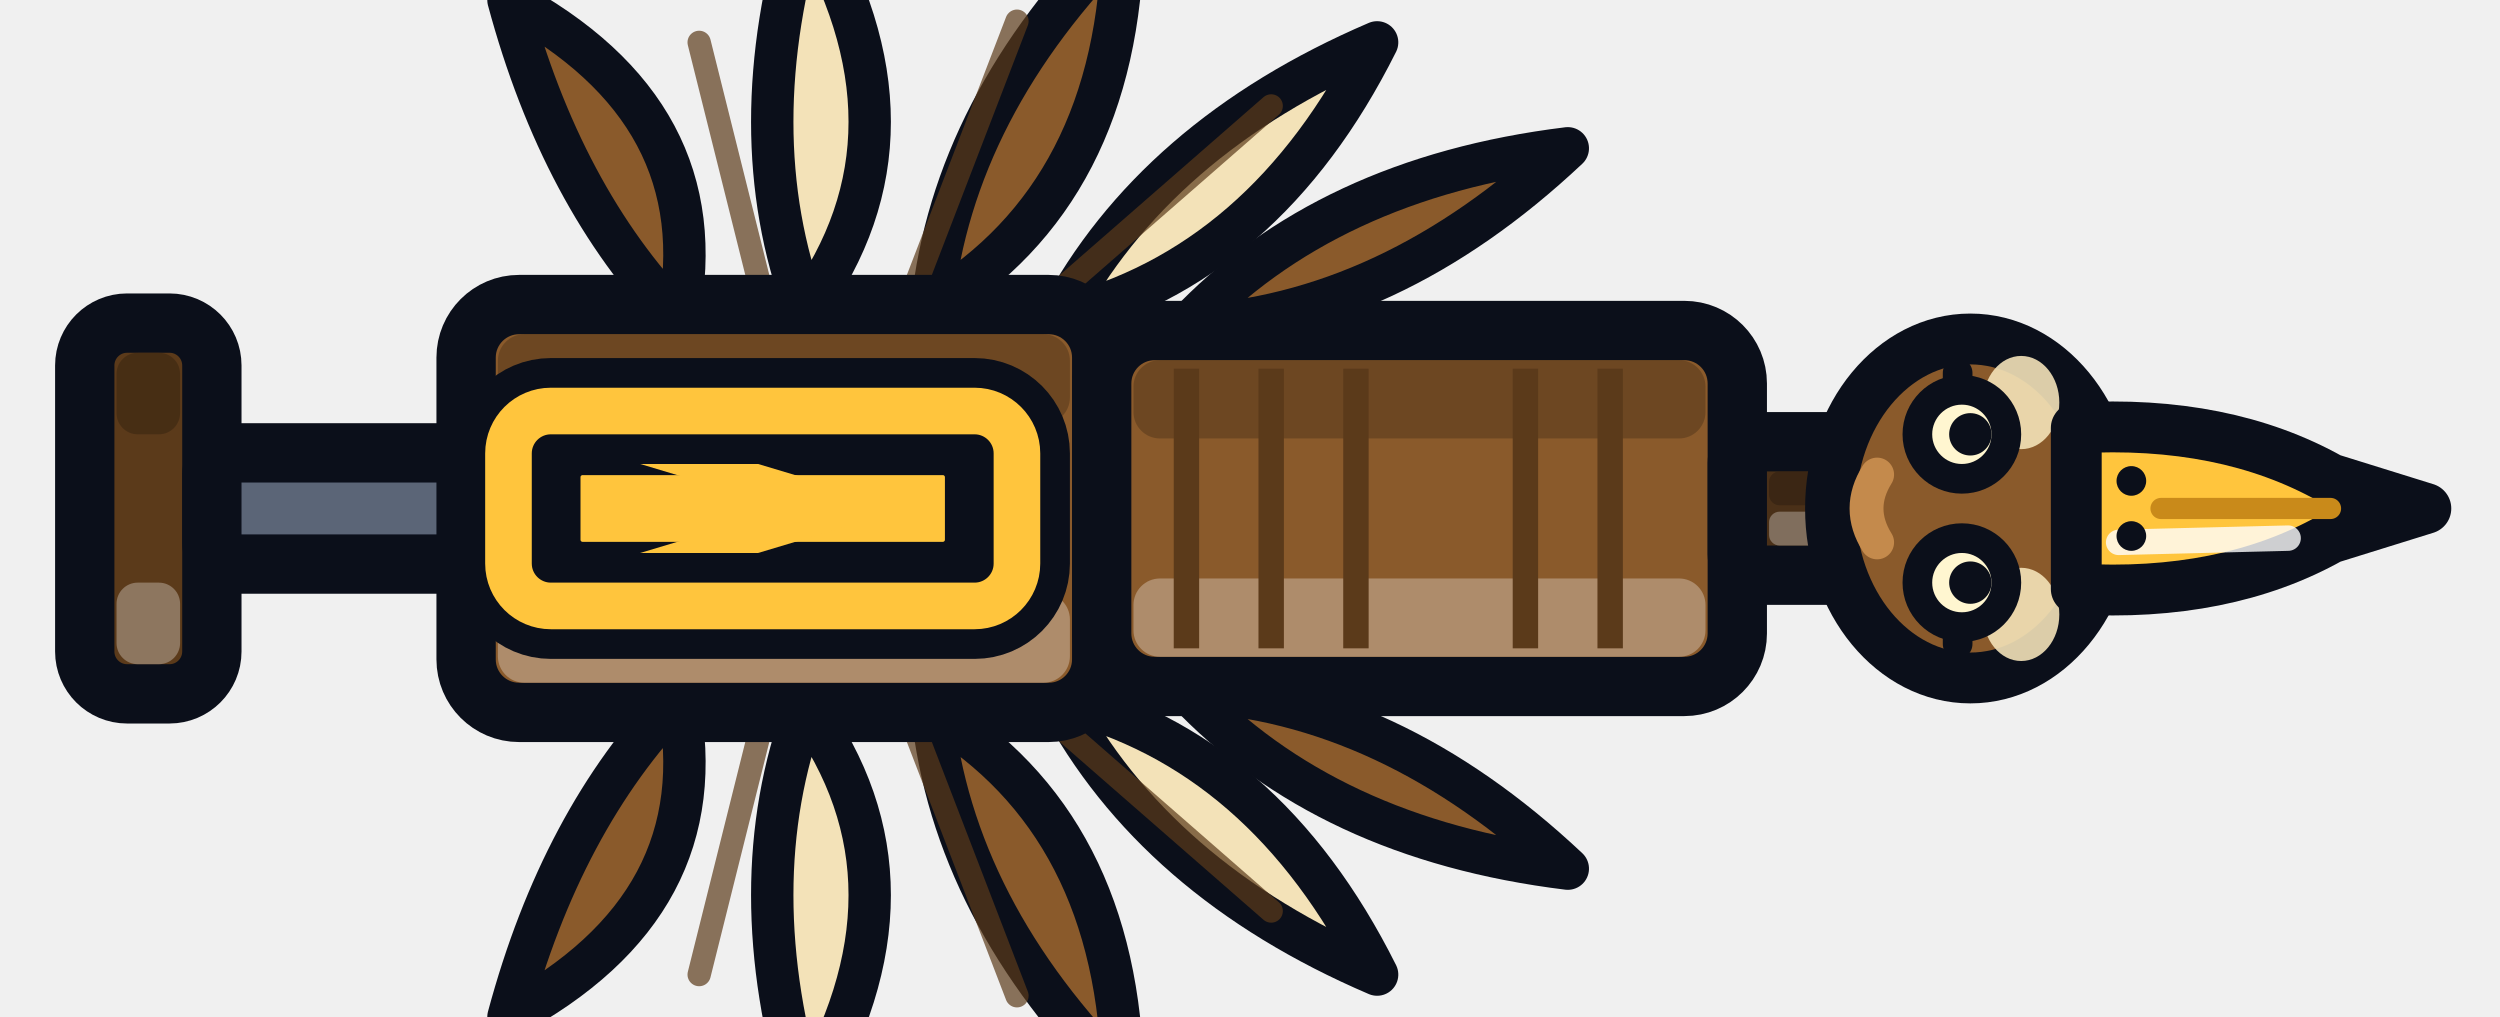
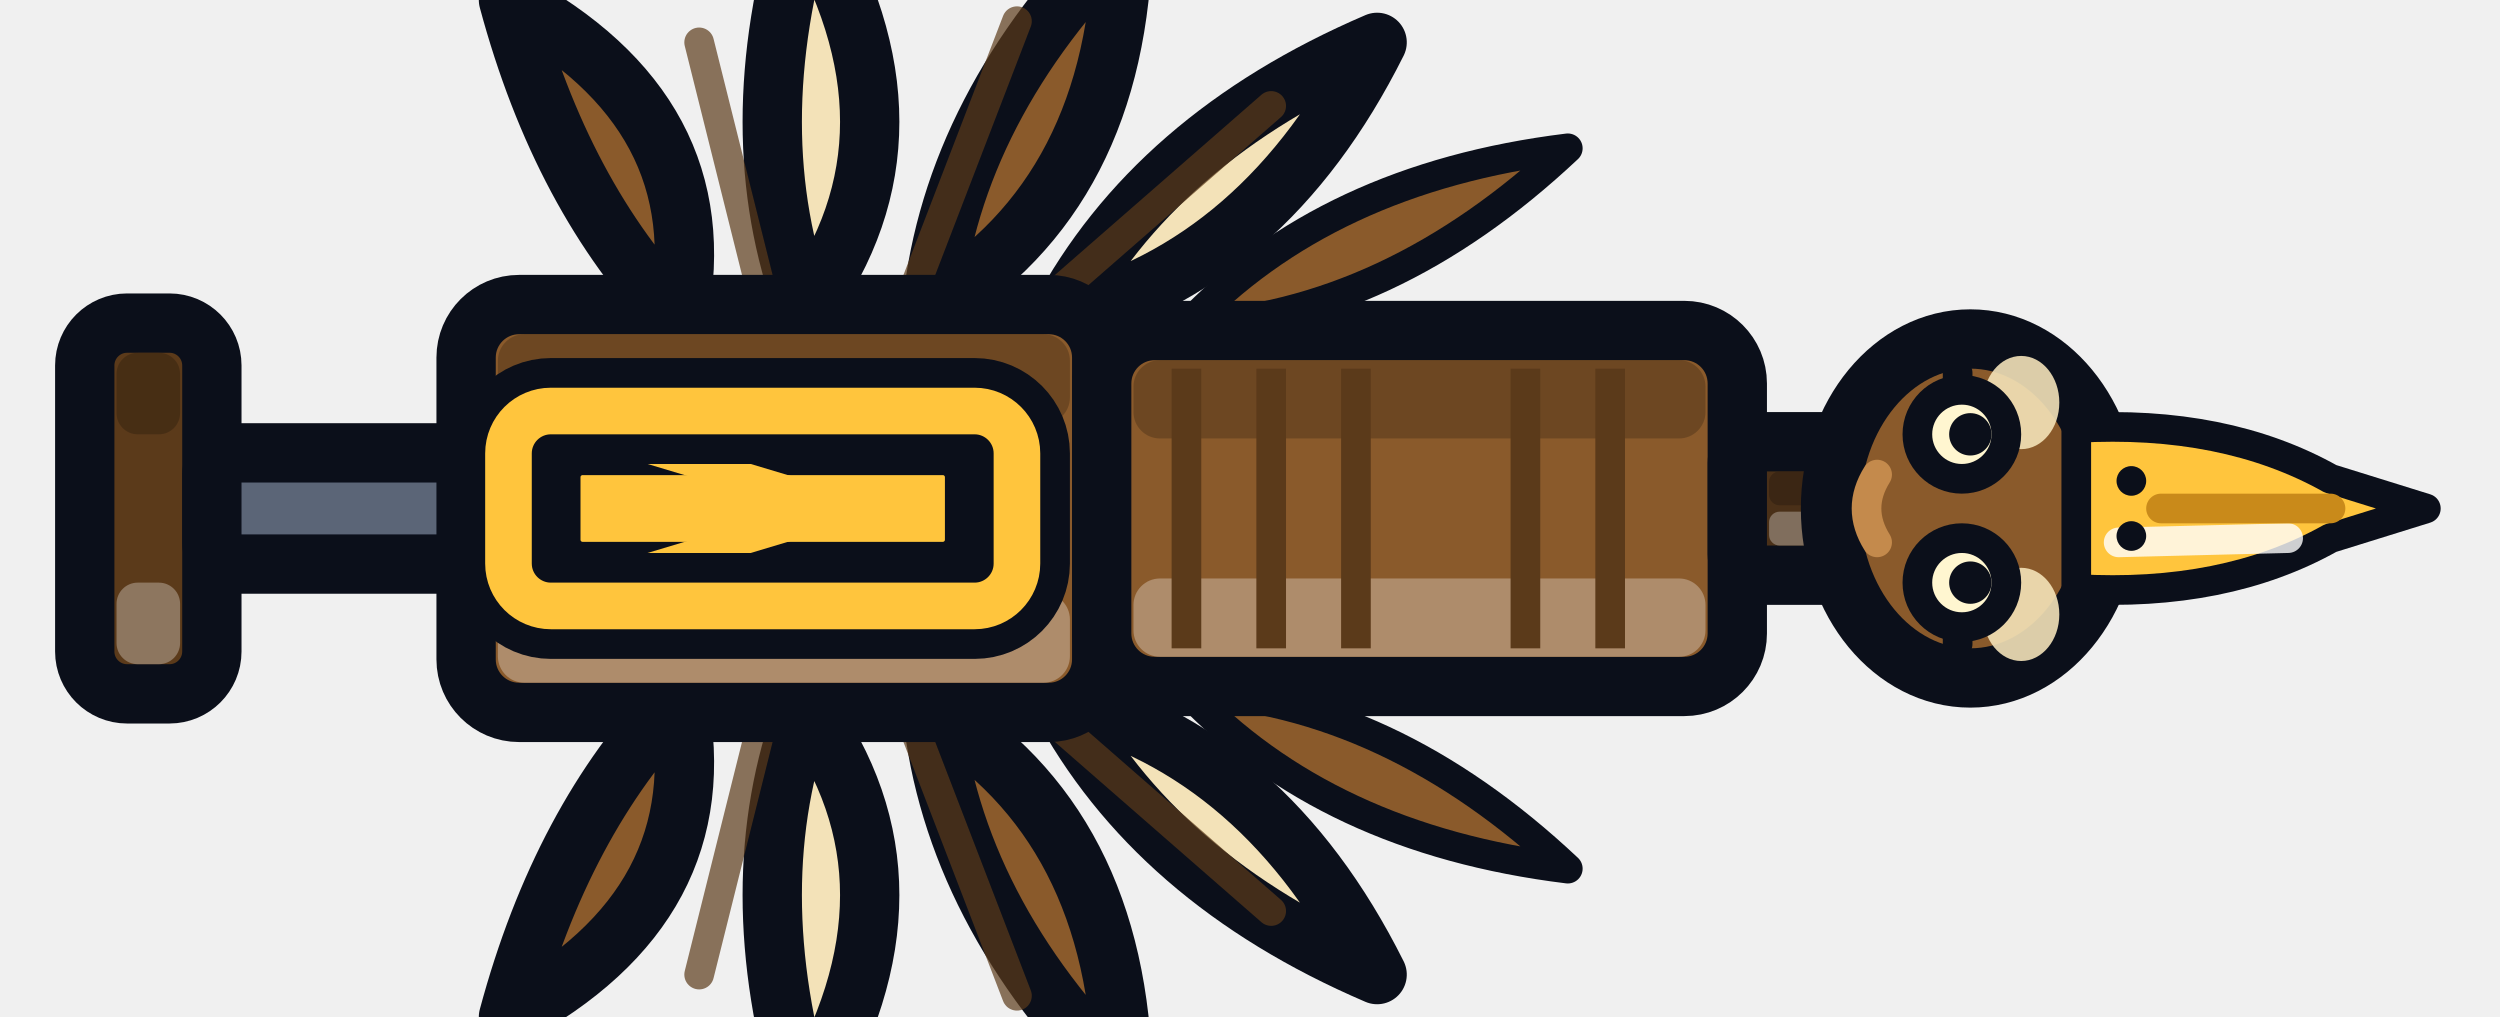
<svg xmlns="http://www.w3.org/2000/svg" viewBox="-2 -24 118 48" width="354" height="144" role="img" aria-label="Falcon Șoim">
  <g transform="rotate(-90)">
-     <path d="M-9 30 Q-14.7 24.5 -24 22 Q-18.7 31.9 -9 30Z" fill="#8A5A2B" stroke="#0B0F1A" stroke-width="2" stroke-linejoin="round" />
-     <path d="M-9.4 36 Q-17.8 32.9 -28 36 Q-17.8 42.1 -9.4 36Z" fill="#F3E2B8" stroke="#0B0F1A" stroke-width="2" stroke-linejoin="round" />
-     <path d="M-9.6 42 Q-19 43 -27 51 Q-14.9 50.8 -9.6 42Z" fill="#8A5A2B" stroke="#0B0F1A" stroke-width="2" stroke-linejoin="round" />
-     <path d="M-9 48 Q-17.5 52.5 -22 63 Q-11.4 57.7 -9 48Z" fill="#F3E2B8" stroke="#0B0F1A" stroke-width="2" stroke-linejoin="round" />
-     <path d="M-8.6 54 Q-15.6 60.6 -17 72 Q-9.1 63.6 -8.6 54Z" fill="#8A5A2B" stroke="#0B0F1A" stroke-width="2" stroke-linejoin="round" />
-     <path d="M-10 34 L-22 31" stroke="#5B3A1A" stroke-width="1.1" stroke-linecap="round" opacity=".7" fill="none" />
-     <path d="M-10 41 L-23 46" stroke="#5B3A1A" stroke-width="1.1" stroke-linecap="round" opacity=".7" fill="none" />
-     <path d="M-9.4 47 L-19 58" stroke="#5B3A1A" stroke-width="1.1" stroke-linecap="round" opacity=".7" fill="none" />
-     <path d="M9 30 Q18.7 31.9 24 22 Q14.7 24.5 9 30Z" fill="#8A5A2B" stroke="#0B0F1A" stroke-width="2" stroke-linejoin="round" />
-     <path d="M9.4 36 Q17.8 42.1 28 36 Q17.8 32.9 9.4 36Z" fill="#F3E2B8" stroke="#0B0F1A" stroke-width="2" stroke-linejoin="round" />
-     <path d="M9.6 42 Q14.9 50.8 27 51 Q19 43 9.6 42Z" fill="#8A5A2B" stroke="#0B0F1A" stroke-width="2" stroke-linejoin="round" />
-     <path d="M9 48 Q11.4 57.7 22 63 Q17.5 52.5 9 48Z" fill="#F3E2B8" stroke="#0B0F1A" stroke-width="2" stroke-linejoin="round" />
-     <path d="M8.6 54 Q9.1 63.6 17 72 Q15.6 60.6 8.6 54Z" fill="#8A5A2B" stroke="#0B0F1A" stroke-width="2" stroke-linejoin="round" />
-     <path d="M10 34 L22 31" stroke="#5B3A1A" stroke-width="1.1" stroke-linecap="round" opacity=".7" fill="none" />
-     <path d="M10 41 L23 46" stroke="#5B3A1A" stroke-width="1.1" stroke-linecap="round" opacity=".7" fill="none" />
-     <path d="M9.4 47 L19 58" stroke="#5B3A1A" stroke-width="1.1" stroke-linecap="round" opacity=".7" fill="none" />
+     <path d="M-9 30 Q-14.7 24.5 -24 22 Q-18.7 31.9 -9 30Z" fill="#8A5A2B" stroke="#0B0F1A" stroke-width="2.8" stroke-linejoin="round" />
+     <path d="M-9.4 36 Q-17.8 32.9 -28 36 Q-17.8 42.1 -9.4 36Z" fill="#F3E2B8" stroke="#0B0F1A" stroke-width="2.8" stroke-linejoin="round" />
+     <path d="M-9.6 42 Q-19 43 -27 51 Q-14.9 50.8 -9.6 42Z" fill="#8A5A2B" stroke="#0B0F1A" stroke-width="2.8" stroke-linejoin="round" />
+     <path d="M-9 48 Q-17.5 52.5 -22 63 Q-11.4 57.7 -9 48Z" fill="#F3E2B8" stroke="#0B0F1A" stroke-width="2.8" stroke-linejoin="round" />
+     <path d="M-8.6 54 Q-15.6 60.6 -17 72 Q-9.1 63.6 -8.6 54Z" fill="#8A5A2B" stroke="#0B0F1A" stroke-width="1.4" stroke-linejoin="round" />
+     <path d="M-10 34 L-22 31" stroke="#5B3A1A" stroke-width="1.4" stroke-linecap="round" opacity=".7" fill="none" />
+     <path d="M-10 41 L-23 46" stroke="#5B3A1A" stroke-width="1.4" stroke-linecap="round" opacity=".7" fill="none" />
+     <path d="M-9.4 47 L-19 58" stroke="#5B3A1A" stroke-width="1.4" stroke-linecap="round" opacity=".7" fill="none" />
+     <path d="M9 30 Q18.7 31.9 24 22 Q14.7 24.5 9 30Z" fill="#8A5A2B" stroke="#0B0F1A" stroke-width="2.8" stroke-linejoin="round" />
+     <path d="M9.4 36 Q17.8 42.1 28 36 Q17.8 32.9 9.4 36Z" fill="#F3E2B8" stroke="#0B0F1A" stroke-width="2.8" stroke-linejoin="round" />
+     <path d="M9.6 42 Q14.9 50.8 27 51 Q19 43 9.6 42Z" fill="#8A5A2B" stroke="#0B0F1A" stroke-width="2.8" stroke-linejoin="round" />
+     <path d="M9 48 Q11.4 57.7 22 63 Q17.5 52.5 9 48Z" fill="#F3E2B8" stroke="#0B0F1A" stroke-width="2.8" stroke-linejoin="round" />
+     <path d="M8.6 54 Q9.1 63.6 17 72 Q15.6 60.6 8.6 54Z" fill="#8A5A2B" stroke="#0B0F1A" stroke-width="1.4" stroke-linejoin="round" />
+     <path d="M10 34 L22 31" stroke="#5B3A1A" stroke-width="1.4" stroke-linecap="round" opacity=".7" fill="none" />
+     <path d="M10 41 L23 46" stroke="#5B3A1A" stroke-width="1.4" stroke-linecap="round" opacity=".7" fill="none" />
+     <path d="M9.4 47 L19 58" stroke="#5B3A1A" stroke-width="1.4" stroke-linecap="round" opacity=".7" fill="none" />
    <rect x="-8.75" y="2" width="17.5" height="6" rx="2" fill="#5B3A1A" stroke="#0B0F1A" stroke-width="2.8" stroke-linejoin="round" />
    <rect x="-7.35" y="3.5" width="3.85" height="3" rx="1" fill="#9d8976" opacity=".75" />
    <rect x="3.5" y="3.5" width="3.85" height="3" rx="1" fill="#3b2611" opacity=".6" />
    <rect x="-2.625" y="8" width="5.25" height="13" rx="1" fill="#5B6577" stroke="#0B0F1A" stroke-width="2.8" stroke-linejoin="round" />
    <rect x="-9.625" y="20" width="19.25" height="30" rx="2.5" fill="#8A5A2B" stroke="#0B0F1A" stroke-width="2.8" stroke-linejoin="round" />
    <rect x="-8.225" y="21.5" width="4.235" height="27" rx="1.25" fill="#b99c80" opacity=".75" />
    <rect x="3.99" y="21.5" width="4.235" height="27" rx="1.25" fill="#5a3b1c" opacity=".6" />
    <rect x="-2.975" y="24" width="5.95" height="20" rx="1.5" fill="#FFC53D" stroke="#0B0F1A" stroke-width="2.8" stroke-linejoin="round" />
-     <path d="M-3 28 L0 38 L3 28" stroke="#FFC53D" stroke-width="1.6" fill="none" stroke-linecap="round" stroke-linejoin="round" />
+     <path d="M-3 28 L0 38 L3 28" stroke="#FFC53D" stroke-width="1.4" fill="none" stroke-linecap="round" stroke-linejoin="round" />
    <rect x="-4.6" y="22" width="9.2" height="24" rx="2" fill="none" stroke="#0B0F1A" stroke-width="5" />
    <rect x="-4.6" y="22" width="9.2" height="24" rx="2" fill="none" stroke="#FFC53D" stroke-width="2.2" />
    <rect x="-8.4" y="50" width="16.8" height="30" rx="2.5" fill="#8A5A2B" stroke="#0B0F1A" stroke-width="2.8" stroke-linejoin="round" />
    <rect x="-7" y="51.5" width="3.696" height="27" rx="1.25" fill="#b99c80" opacity=".75" />
    <rect x="3.304" y="51.5" width="3.696" height="27" rx="1.25" fill="#5a3b1c" opacity=".6" />
    <g stroke="#5B3A1A" stroke-width="1.2">
-       <line x1="-6.6" y1="54" x2="6.6" y2="54" />
-       <line x1="-6.6" y1="58" x2="6.6" y2="58" />
-       <line x1="-6.6" y1="62" x2="6.6" y2="62" />
-       <line x1="-6.6" y1="70" x2="6.6" y2="70" />
-       <line x1="-6.6" y1="74" x2="6.6" y2="74" />
+       <line x1="-6.6" y1="54" x2="6.6" y2="54" stroke-width="1.4" />
+       <line x1="-6.6" y1="58" x2="6.6" y2="58" stroke-width="1.4" />
+       <line x1="-6.6" y1="62" x2="6.6" y2="62" stroke-width="1.4" />
+       <line x1="-6.6" y1="70" x2="6.6" y2="70" stroke-width="1.4" />
+       <line x1="-6.6" y1="74" x2="6.6" y2="74" stroke-width="1.4" />
    </g>
    <rect x="-3.15" y="80" width="6.3" height="18" rx="1" fill="#4A3018" stroke="#0B0F1A" stroke-width="2.8" stroke-linejoin="round" />
    <rect x="-1.75" y="81.5" width="1.6" height="15" rx="0.5" fill="#928374" opacity=".75" />
    <rect x="0.15" y="81.5" width="1.6" height="15" rx="0.5" fill="#301f10" opacity=".6" />
-     <ellipse cx="0" cy="91" rx="8" ry="6.6" fill="#8A5A2B" stroke="#0B0F1A" stroke-width="2.4" />
+     <ellipse cx="0" cy="91" rx="8" ry="6.6" fill="#8A5A2B" stroke="#0B0F1A" stroke-width="2.8" />
    <ellipse cx="-5" cy="93.4" rx="2.2" ry="1.8" fill="#F3E2B8" opacity=".9" />
    <ellipse cx="5" cy="93.4" rx="2.2" ry="1.8" fill="#F3E2B8" opacity=".9" />
-     <path d="M-1.6 86.6 Q0 85.6 1.6 86.6" stroke="#C48A4C" stroke-width="1.6" fill="none" stroke-linecap="round" />
+     <path d="M-1.6 86.6 Q0 85.6 1.6 86.6" stroke="#C48A4C" stroke-width="1.4" fill="none" stroke-linecap="round" />
    <path d="M-3.4 90.4 L-6.4 90.4" stroke="#0B0F1A" stroke-width="1.4" stroke-linecap="round" />
    <circle cx="-3.5" cy="90.6" r="2.1" fill="#FFF6D0" stroke="#0B0F1A" stroke-width="1.4" />
    <circle cx="-3.5" cy="91" r="1" fill="#0B0F1A" />
    <path d="M3.4 90.4 L6.4 90.4" stroke="#0B0F1A" stroke-width="1.4" stroke-linecap="round" />
    <circle cx="3.5" cy="90.6" r="2.1" fill="#FFF6D0" stroke="#0B0F1A" stroke-width="1.4" />
    <circle cx="3.5" cy="91" r="1" fill="#0B0F1A" />
-     <path d="M-3.8 96 L3.8 96 Q4.2 103 1.4 108 L0 112.5 L-1.4 108 Q-4.2 103 -3.8 96 Z" fill="#FFC53D" stroke="#0B0F1A" stroke-width="2.4" stroke-linejoin="round" />
-     <path d="M-1.6 98 L-1.4 106" stroke="#fff" stroke-width="1.2" stroke-linecap="round" opacity=".8" />
+     <path d="M-3.8 96 L3.8 96 Q4.2 103 1.4 108 L0 112.5 L-1.4 108 Q-4.2 103 -3.8 96 Z" fill="#FFC53D" stroke="#0B0F1A" stroke-width="1.4" stroke-linejoin="round" />
+     <path d="M-1.6 98 L-1.4 106" stroke="#fff" stroke-width="1.4" stroke-linecap="round" opacity=".8" />
    <circle cx="-1.3" cy="98.6" r=".7" fill="#0B0F1A" />
    <circle cx="1.3" cy="98.6" r=".7" fill="#0B0F1A" />
-     <path d="M0 100 L0 108" stroke="#C98A1A" stroke-width="1" stroke-linecap="round" />
+     <path d="M0 100 L0 108" stroke="#C98A1A" stroke-width="1.4" stroke-linecap="round" />
  </g>
</svg>
